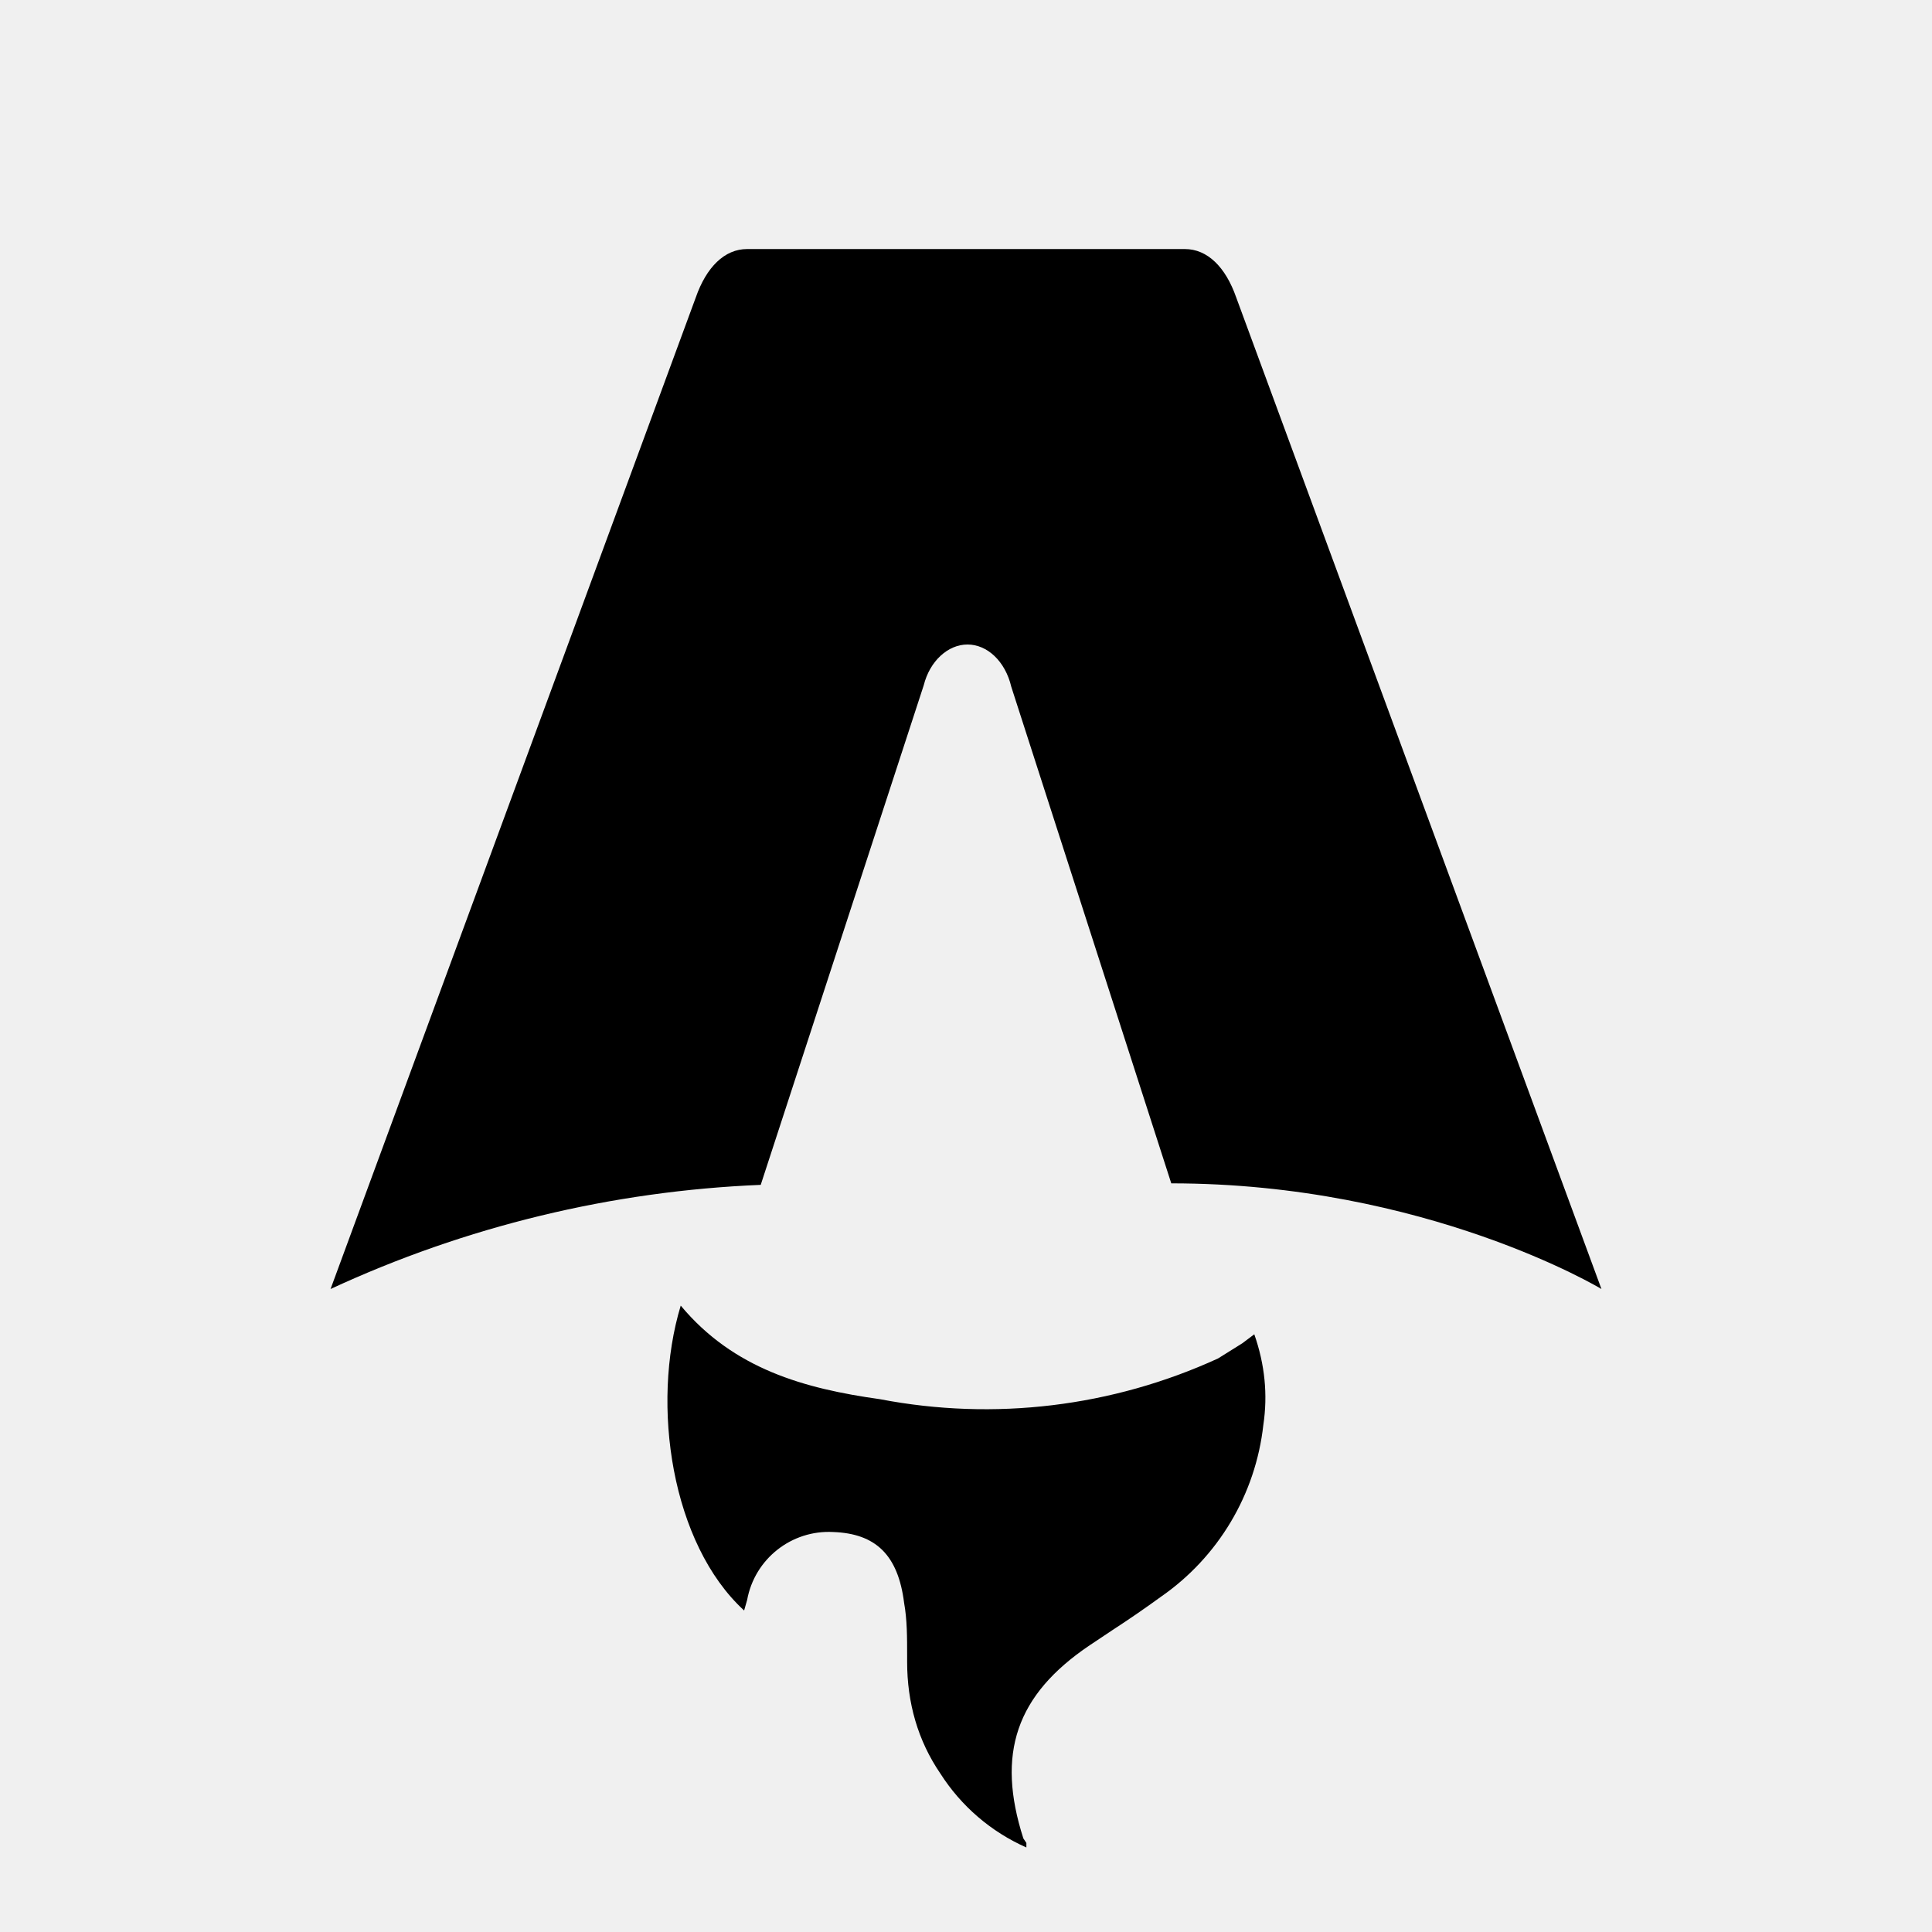
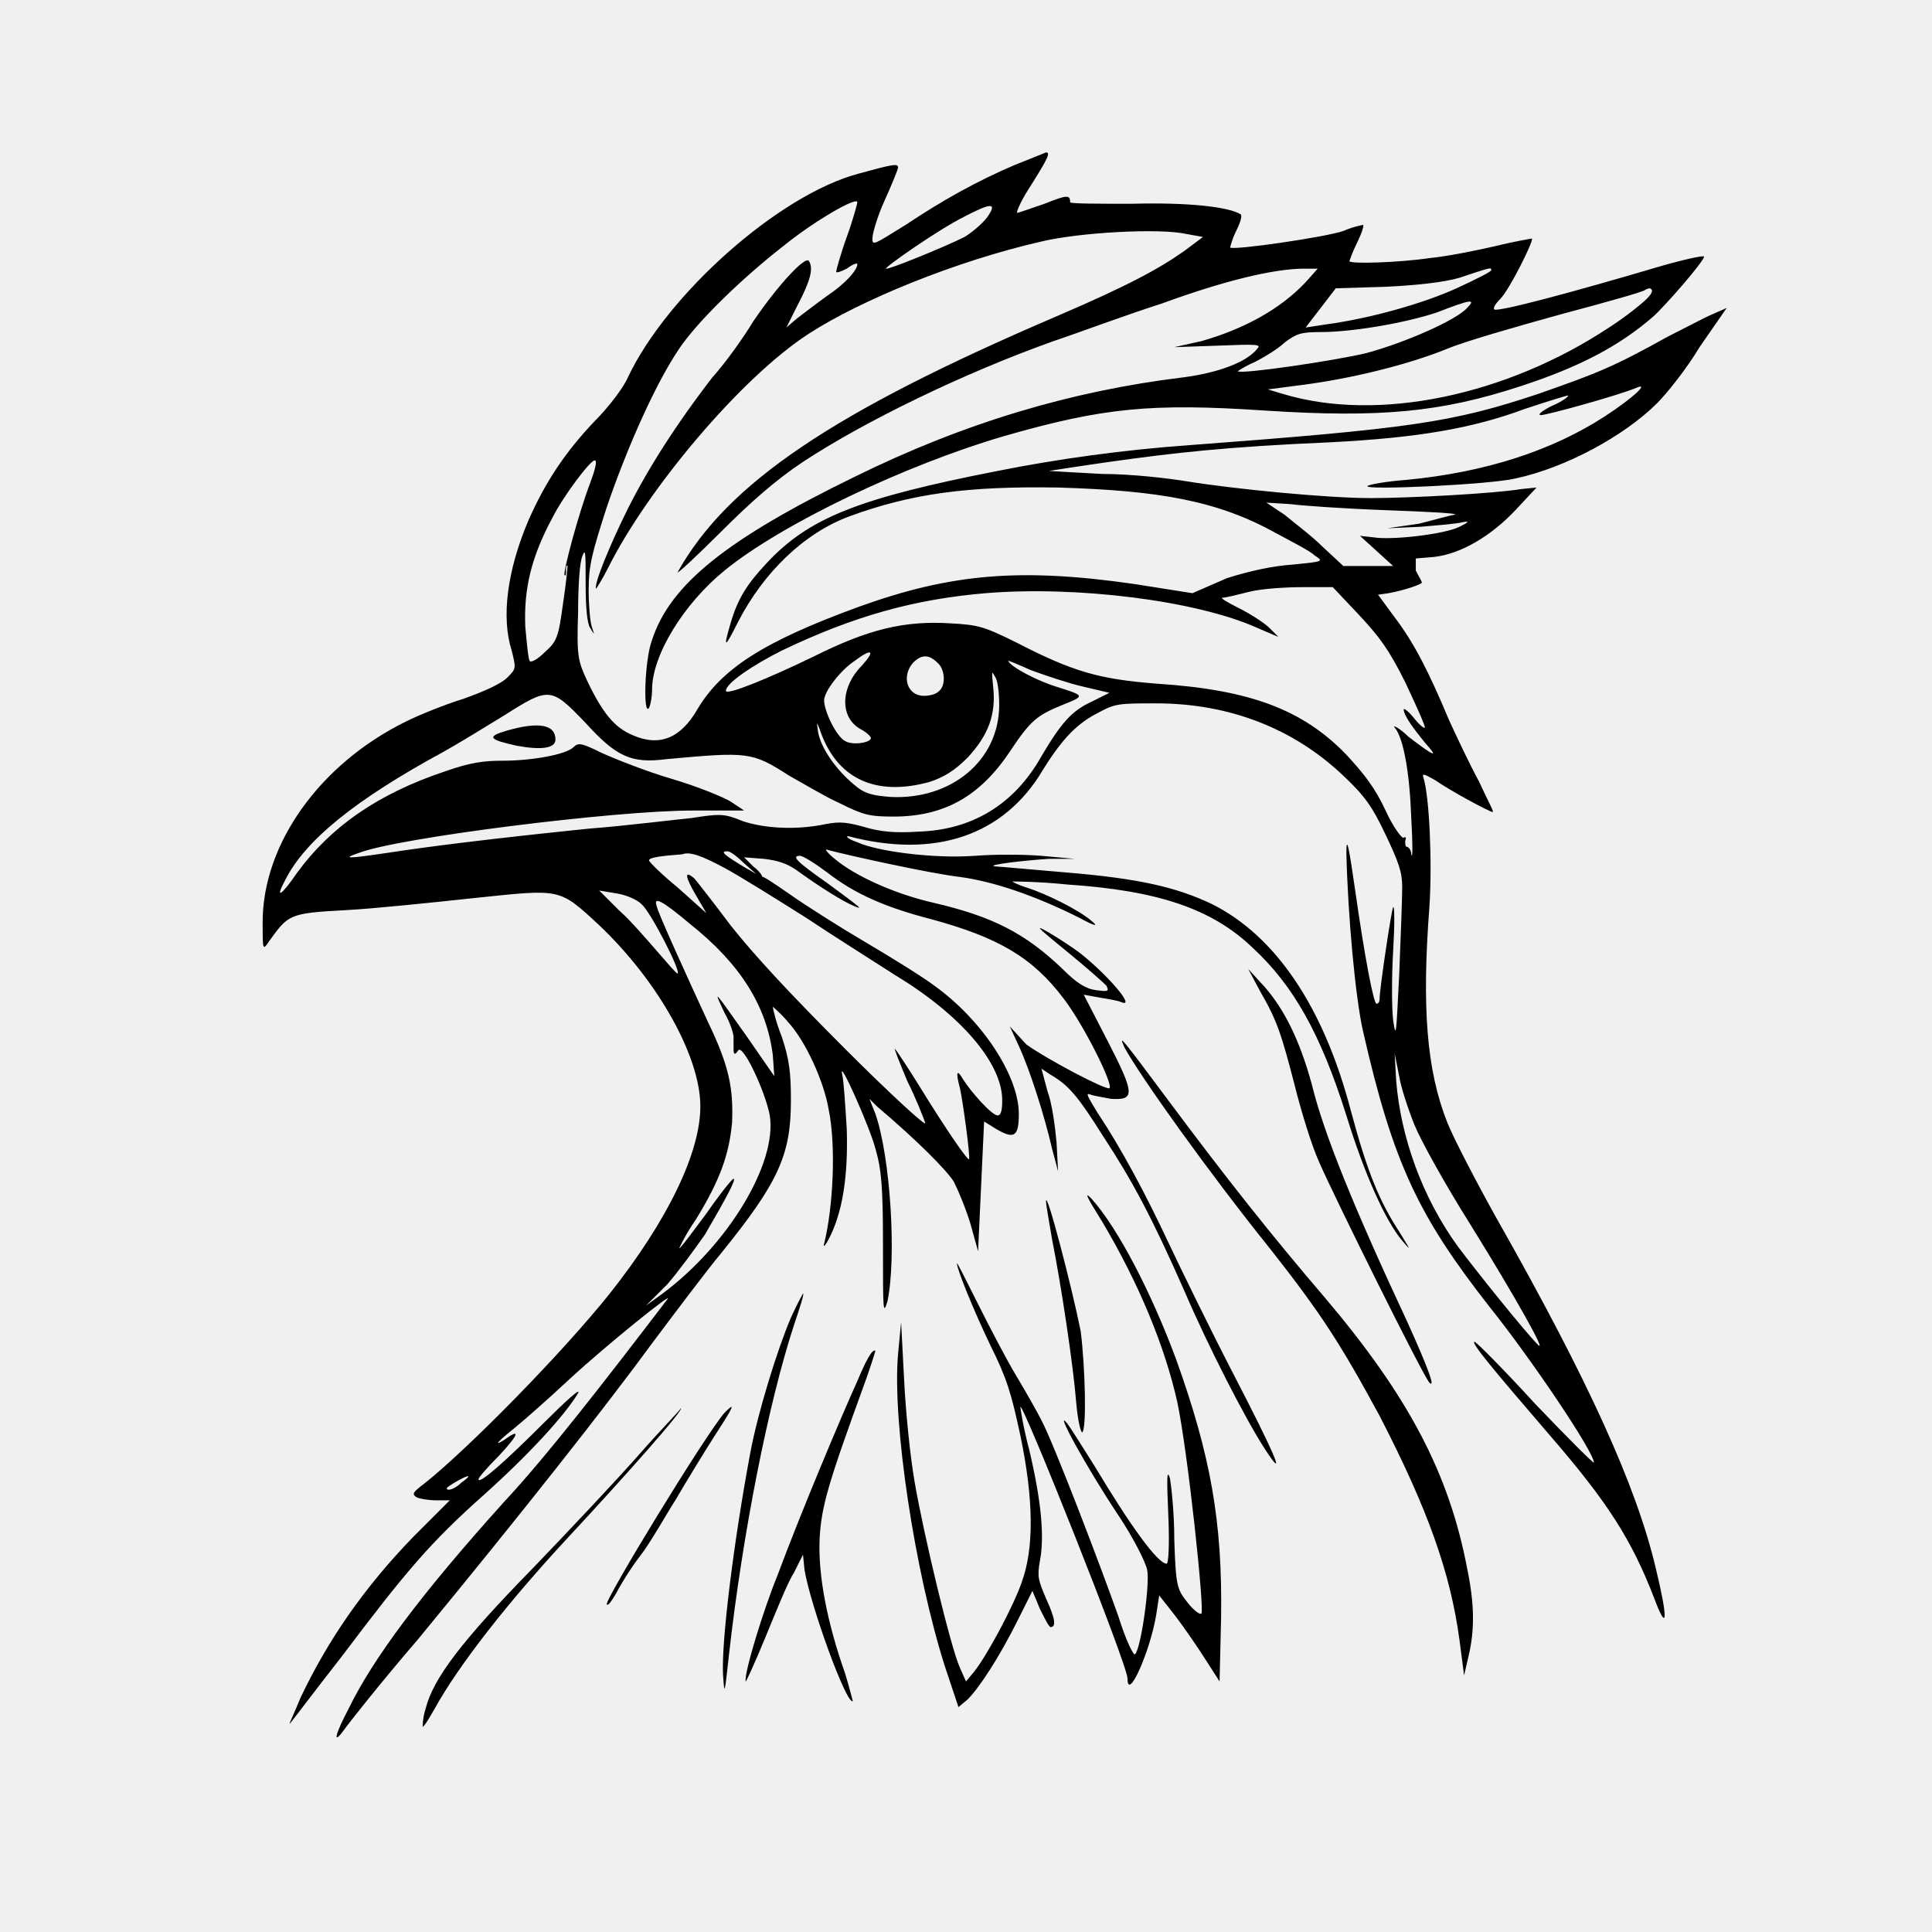
- <svg xmlns="http://www.w3.org/2000/svg" fill="none" viewBox="0 0 128 128">
-   <path d="M50.4 78.5a75.1 75.1 0 0 0-28.5 6.9l24.2-65.7c.7-2 1.9-3.2 3.4-3.2h29c1.5 0 2.7 1.2 3.4 3.2l24.2 65.7s-11.6-7-28.5-7L67 45.5c-.4-1.7-1.6-2.8-2.9-2.8-1.3 0-2.5 1.1-2.9 2.7L50.4 78.5Zm-1.1 28.2Zm-4.2-20.2c-2 6.6-.6 15.8 4.2 20.2a17.5 17.5 0 0 1 .2-.7 5.5 5.5 0 0 1 5.7-4.5c2.8.1 4.3 1.5 4.7 4.7.2 1.1.2 2.3.2 3.5v.4c0 2.7.7 5.2 2.2 7.4a13 13 0 0 0 5.7 4.9v-.3l-.2-.3c-1.8-5.6-.5-9.5 4.4-12.8l1.5-1a73 73 0 0 0 3.2-2.2 16 16 0 0 0 6.8-11.4c.3-2 .1-4-.6-6l-.8.6-1.6 1a37 37 0 0 1-22.4 2.7c-5-.7-9.7-2-13.2-6.2Z" />
+ <svg xmlns="http://www.w3.org/2000/svg" version="1.1" id="Cuckoo" x="0px" y="0px" viewBox="0 0 128 128" style="enable-background:new 0 0 128 128;" xml:space="preserve">
+   <path d="M67.3,10.9c-2.6,1.1-4.9,2.4-7.3,4c-2.1,1.3-2.2,1.4-2.2,0.9c0-0.3,0.3-1.4,0.8-2.5c0.5-1.1,0.9-2.1,0.9-2.2         c0-0.3-0.4-0.2-2.6,0.4c-5.3,1.4-12.7,8-15.3,13.5c-0.3,0.7-1.3,2-2.2,2.9c-2,2.1-3.3,4.1-4.4,6.6c-1.4,3.3-1.8,6.4-1.1,8.6         c0.3,1.2,0.3,1.2-0.3,1.8c-0.4,0.4-1.5,0.9-2.9,1.4c-1.3,0.4-3,1.1-3.8,1.5c-5.7,2.8-9.5,8.1-9.5,13.3c0,1.8,0,1.9,0.4,1.3         c1.3-1.8,1.3-1.9,5.1-2.1c1.9-0.1,5.7-0.5,8.5-0.8c5.8-0.6,5.6-0.7,8.3,1.8c3.9,3.7,6.7,8.7,6.7,12c0,3.1-2.2,7.6-6,12.4         c-3.2,4-9.4,10.3-12.3,12.6c-0.8,0.6-0.8,0.7-0.5,0.9c0.2,0.1,0.8,0.2,1.3,0.2l0.9,0l-2.4,2.4c-3.3,3.4-5.7,6.9-7.5,10.7         c-0.4,1-0.8,1.8-0.7,1.7c0.1-0.1,1.6-2.1,3.4-4.4c4.3-5.7,5.9-7.6,9.5-10.8c2.9-2.6,5.3-5.2,6.2-6.7c0.2-0.4-0.8,0.5-2.3,2         c-2.5,2.5-4.3,4.1-4.3,3.7c0-0.1,0.6-0.8,1.4-1.6c1.3-1.4,1.4-1.8,0.3-1c-0.8,0.5-0.3,0,0.7-0.8c0.5-0.4,2.1-1.8,3.6-3.2         c2.6-2.4,7.1-6,6.5-5.3c-4.2,5.5-8,10.4-10.8,13.4c-5.5,6.1-8.7,10.4-10.3,13.7c-0.9,1.7-1.1,2.5-0.3,1.4c0.2-0.3,2.4-3.1,4.9-6         c7-8.5,12.5-15.5,15.5-19.6c1.5-2,3.6-4.8,4.6-6c3.8-4.7,4.6-6.5,4.6-10.1c0-1.8-0.1-2.7-0.6-4.2c-0.4-1-0.6-1.9-0.6-2         c0,0,0.5,0.4,1,1c1.2,1.3,2.4,4,2.7,5.8c0.5,2.4,0.3,6.5-0.3,8.9c-0.1,0.3,0.1,0.1,0.3-0.3c0.9-1.7,1.3-4.1,1.2-7.3         c-0.1-1.6-0.2-3.2-0.3-3.6c-0.3-1.3,1.8,3.4,2.2,4.9c0.4,1.4,0.5,2.5,0.5,6.5c0,4.2,0,4.6,0.3,3.6c0.6-2.9,0.2-9.5-0.8-12.4l-0.4-1         l0.5,0.5c2.6,2.2,4.6,4.2,5.1,5c0.3,0.6,0.8,1.8,1.1,2.8l0.5,1.8l0.2-4.3l0.2-4.3l0.8,0.5c1.2,0.7,1.5,0.5,1.5-1         c0-2.5-2.4-6.2-5.6-8.5c-0.8-0.6-2.9-1.9-4.6-2.9c-1.7-1-3.9-2.4-4.9-3.1c-1-0.7-1.9-1.3-1.9-1.2c0,0-0.1,0,0,0         c0-0.1-0.2-0.4-0.6-0.7l-0.6-0.6l1.3,0.1c0.9,0.1,1.5,0.3,2.1,0.7c1.1,0.8,2.6,1.8,3.6,2.3c1.1,0.5,0.8,0.3-1.5-1.4         c-2-1.4-2.4-1.8-1.8-1.8c0.2,0,1,0.5,1.8,1.1c1.8,1.4,3.8,2.3,6.9,3.1c4.4,1.2,6.7,2.5,8.8,5.3c1.3,1.7,3.3,5.7,3,5.9         c-0.3,0.1-4.1-1.9-5.5-2.9L66.9,68l0.6,1.3c0.7,1.5,1.7,4.6,2.2,6.8l0.4,1.5l-0.1-1.9c-0.1-1.1-0.3-2.6-0.6-3.4L69,70.8l0.6,0.4         c1.2,0.7,1.8,1.4,3.5,4.1c1.9,2.9,3.2,5.3,5.4,10.3c1.5,3.5,4,8.4,5.3,10.4c1.5,2.3,0.7,0.4-2.1-5c-1.6-3.1-3.5-7-4.3-8.7         c-1.5-3.2-3.1-6.2-4.7-8.6c-0.6-1-0.8-1.3-0.5-1.2c0.2,0.1,0.9,0.2,1.4,0.3c1.6,0.1,1.6-0.3-0.2-3.8l-1.6-3.1l1.1,0.2         c0.6,0.1,1.2,0.2,1.4,0.3c1,0.4-1-1.9-2.8-3.3c-1.1-0.8-2.6-1.7-2.6-1.6c0,0.1,0.9,0.8,2.1,1.8c1.1,0.9,2.1,1.8,2.3,2         c0.2,0.4,0.1,0.4-0.7,0.3c-0.7-0.1-1.3-0.5-2.2-1.4c-2.5-2.4-4.7-3.5-8.6-4.4c-2.6-0.6-5.2-1.8-6.5-2.9c-0.5-0.4-0.7-0.7-0.5-0.6         c1.5,0.4,7,1.6,8.8,1.8c2.2,0.3,4.9,1.2,7.9,2.7c1.1,0.6,1.3,0.6,0.8,0.2c-0.8-0.7-3-1.8-4.3-2.2c-0.6-0.2-1-0.4-0.9-0.4         c0,0,1.7,0,3.6,0.2c6,0.4,9.6,1.6,12.3,4.2c2.7,2.5,4.5,5.7,6.2,11.1c1.2,3.9,2.6,7,3.7,8.3c0.6,0.7,0.6,0.7-0.2-0.6         c-1.3-2-2.1-3.9-3.2-8c-1.8-6.9-5-11.6-9.2-13.7c-2.3-1.1-4.8-1.7-9.7-2.1c-2.4-0.2-4.5-0.4-4.7-0.4c-0.6-0.1,2-0.4,3.6-0.5l1.7,0         l-2.2-0.2c-1.2-0.1-3.2-0.1-4.4,0c-2.8,0.2-6.5-0.3-7.8-0.9c-0.6-0.2-0.8-0.4-0.6-0.4c5.7,1.5,10.3,0,12.9-4.4         c1.3-2.1,2.3-3.1,3.7-3.8c1.1-0.6,1.4-0.6,3.8-0.6c4.9,0,9.1,1.7,12.3,4.7c1.5,1.4,2,2.1,2.9,4c0.9,1.9,1.1,2.5,1.1,3.5         c0,0.7-0.1,3.3-0.2,5.8c-0.2,3.9-0.2,4.3-0.4,3c-0.1-0.9-0.1-2.9,0-4.6c0.1-1.7,0.1-3,0-2.9c-0.1,0.1-0.9,5.4-0.9,6.1         c0,0.2-0.1,0.3-0.2,0.3c-0.2,0-0.8-3.2-1.4-7.4c-0.4-2.8-0.6-3.9-0.6-2.6c0.1,4.2,0.6,9.6,1.1,11.8c2,8.8,3.7,12.3,8.4,18.3         c2.8,3.5,6.9,9.6,6.9,10.3c0,0.1-1.8-1.7-3.9-3.9c-2.1-2.3-3.9-4.1-4-4.1c-0.3,0,1.2,1.8,4.9,6.1c3.9,4.5,5.5,7,7,10.9         c0.9,2.4,0.9,1.3,0.1-2c-1.3-5.5-4.5-12.5-10.5-23.1c-1.4-2.5-2.9-5.4-3.3-6.4c-1.4-3.5-1.7-7.7-1.2-14.3c0.2-2.9,0-7.4-0.4-8.6         c-0.1-0.3,0.1-0.2,0.8,0.2c1,0.7,3.6,2.1,3.8,2.1c0.1,0-0.4-0.9-0.9-2c-0.6-1.1-1.5-3-2-4.1c-1.3-3.1-2.3-5.1-3.6-6.8l-1.1-1.5         l0.7-0.1c1.1-0.2,2.2-0.6,2.2-0.7c0-0.1-0.2-0.4-0.4-0.8L93.8,37l1.2-0.1c1.8-0.2,3.8-1.4,5.4-3.1l1.4-1.5l-1,0.1         c-1.8,0.3-7.4,0.6-10,0.6c-2.9,0-9-0.6-12.1-1.1c-1.2-0.2-3.7-0.5-5.7-0.5c-1.9-0.1-3.5-0.2-3.5-0.2s1.9-0.3,4-0.6         c4.3-0.6,7.7-1,14.7-1.3c5.7-0.3,9.3-0.9,12.8-2.2c1.5-0.5,2.8-0.9,2.9-0.9c0,0.1-0.4,0.4-1.1,0.7c-0.6,0.3-1,0.6-0.7,0.6         c0.4,0,5.1-1.3,6.3-1.8c0.9-0.4-0.1,0.6-2.1,1.9c-3.4,2.2-7.8,3.7-13.2,4.2c-1.3,0.1-2.4,0.3-2.5,0.4c-0.3,0.3,8.2-0.1,9.8-0.5         c3.3-0.7,7.2-2.8,9.4-5c0.6-0.6,1.9-2.2,2.8-3.7l1.8-2.6l-0.9,0.4c-0.5,0.2-1.8,0.9-3,1.5c-3.6,2-4.6,2.4-8.6,3.8         c-5.7,1.9-8.5,2.3-23.2,3.4c-4.2,0.3-8.6,0.9-12.6,1.7c-9.2,1.8-12.5,3.1-15.3,6.1c-1.3,1.4-1.9,2.3-2.4,4c-0.5,1.7-0.4,1.7,0.5-0.1         c1.7-3.3,4.4-5.9,7.4-7c4.1-1.5,7.8-2,13.8-1.9c6.8,0.2,10.6,0.9,14.4,3c1.1,0.6,2.3,1.2,2.6,1.5c0.6,0.4,0.6,0.4-1.4,0.6         c-1.4,0.1-2.8,0.4-4.4,0.9L79,39.3l-3.8-0.6c-7.6-1.1-12.2-0.7-18.3,1.5c-6.3,2.3-9.1,4.1-10.7,6.8c-1.1,1.9-2.5,2.5-4.3,1.7         c-1.2-0.5-2-1.5-3-3.6c-0.6-1.3-0.7-1.6-0.6-4.5c0-1.7,0.1-3.4,0.3-3.8c0.2-0.5,0.2-0.1,0.2,1.8c0,1.7,0.1,2.7,0.3,3         c0.3,0.5,0.3,0.5,0.1-0.1c-0.1-0.3-0.2-1.4-0.2-2.4c0-1.6,0.2-2.4,1.2-5.5c1.4-4.1,3.3-8.3,4.8-10.5c1.2-1.8,4.2-4.7,6.9-6.8         c2.1-1.7,4.9-3.3,4.9-2.9c0,0.1-0.3,1.2-0.7,2.3c-0.4,1.1-0.7,2.2-0.7,2.3s0.3,0,0.7-0.2c0.4-0.3,0.7-0.4,0.7-0.3         c0,0.4-0.8,1.3-2,2.1c-0.7,0.5-1.6,1.2-2,1.5l-0.7,0.6l0.7-1.4c0.9-1.7,1.1-2.5,0.8-3c-0.2-0.4-2,1.5-3.7,4c-0.6,1-1.8,2.7-2.7,3.7         c-2.4,3.1-4.3,6.1-5.6,8.7c-1.2,2.4-2.3,5.1-2.1,5.3c0,0,0.4-0.6,0.8-1.4c2.6-5.2,8.8-12.6,13.3-15.5C57,19.9,63.3,17.3,69,16         c2.5-0.6,7.8-0.9,9.6-0.5l1.1,0.2l-1.2,0.9c-1.7,1.2-3.7,2.3-8.6,4.4c-14.7,6.3-21.7,11-25,16.9c-0.1,0.2,1.2-1,2.8-2.6         c2.1-2.1,3.7-3.5,5.5-4.7c4.1-2.7,10.7-5.9,16.6-8c1.5-0.5,4.7-1.7,7.2-2.5c4.1-1.5,7.4-2.3,9.4-2.3h0.9l-0.8,0.9         c-1.7,1.8-4.1,3.1-6.9,3.9L77.8,23l2.9-0.1c2.5-0.1,2.9-0.1,2.6,0.2c-0.7,0.9-2.6,1.6-4.9,1.9C71,25.9,63.9,28,56.6,31.6         c-8.4,4.1-12.2,7.1-13.4,10.8c-0.5,1.3-0.6,5.1-0.2,4.5c0.1-0.2,0.2-0.7,0.2-1.2c0-2.3,2.1-5.7,4.8-7.9c3.8-3.1,12-7,18.5-8.9         c6.6-1.9,9.8-2.2,17.3-1.7c7.7,0.5,11.7,0.1,16.9-1.6c4-1.3,6.6-2.7,8.8-4.6c0.8-0.7,3.4-3.7,3.4-4c0-0.1-1.4,0.2-3.1,0.7         c-5.4,1.6-10.6,3-10.8,2.8c-0.1-0.1,0.1-0.4,0.4-0.7c0.6-0.6,2.2-3.8,2.1-4c0,0-1.2,0.2-2.4,0.5c-1.3,0.3-3.3,0.7-4.4,0.8         c-2,0.3-5.3,0.4-5.3,0.2c0,0,0.2-0.6,0.5-1.2c0.3-0.6,0.5-1.2,0.4-1.2c0,0-0.6,0.1-1.3,0.4c-1.1,0.4-7.3,1.3-7.5,1.1         c0,0,0.1-0.5,0.4-1.1c0.3-0.6,0.4-1,0.3-1.1c-0.8-0.5-3.5-0.8-7.2-0.7c-2.3,0-4.1,0-4.1-0.1c0-0.5-0.2-0.5-1.7,0.1         c-0.9,0.3-1.7,0.6-1.8,0.6c-0.1,0,0.2-0.7,0.7-1.5c1.4-2.2,1.5-2.5,1.2-2.5C69.3,10.1,68.3,10.5,67.3,10.9z M65.4,14.4         c-0.3,0.4-1,1-1.5,1.3c-1.4,0.7-5.1,2.2-5.2,2.1c-0.1-0.1,3.5-2.6,5.1-3.4C65.7,13.4,66.1,13.4,65.4,14.4z M98.8,17.9         c0,0.1-1,0.6-2.3,1.2c-2.2,1-5.7,2-8.7,2.4l-1.3,0.2l1-1.3l1-1.3l3.3-0.1c2.1-0.1,3.9-0.3,4.9-0.6C98.8,17.7,98.8,17.7,98.8,17.9z         M109.1,19.8c-0.3,0.3-1.4,1.2-2.5,1.9C99.8,26.2,91.3,28,85,26.1l-1-0.3l2.3-0.3c3.1-0.4,6.9-1.3,9.6-2.4c1.2-0.5,4.7-1.5,7.6-2.3         c3-0.8,5.5-1.5,5.5-1.6c0,0,0.2-0.1,0.3-0.1C109.6,19.2,109.4,19.5,109.1,19.8z M97.2,20.4c-0.7,0.8-4.1,2.3-6.7,3         c-2.1,0.5-8.2,1.4-8.5,1.2c0,0,0.4-0.3,1.1-0.6c0.6-0.3,1.6-0.9,2-1.3c0.8-0.6,1.1-0.7,2.4-0.7c2.1,0,5.6-0.6,7.7-1.3         C97.5,19.8,97.8,19.8,97.2,20.4z M39.1,32c-0.8,2.1-1.8,5.9-1.7,6.1c0.1,0.1,0.1-0.1,0.1-0.3c0-0.2,0-0.4,0.1-0.3         c0,0.1-0.1,1.2-0.3,2.5c-0.3,2.2-0.4,2.5-1.2,3.2c-0.5,0.5-0.9,0.7-1,0.6s-0.2-1.2-0.3-2.3c-0.1-2.5,0.4-4.6,1.8-7.2         c0.7-1.4,2.5-3.8,2.8-3.8C39.6,30.5,39.4,31.2,39.1,32z M91.8,33.8c2.7,0.1,4.8,0.2,4.6,0.3c-0.2,0-1.2,0.3-2.4,0.6L91.9,35l2.2-0.1         c1.2-0.1,2.4-0.2,2.8-0.3c0.5-0.1,0.4,0-0.2,0.3c-1,0.5-4.5,0.9-5.7,0.7l-0.9-0.1l1.1,1l1.1,1l-1.7,0h-1.6l-1.4-1.3         c-0.7-0.7-1.9-1.6-2.5-2.1l-1.2-0.8l1.6,0.1C86.2,33.5,89.1,33.7,91.8,33.8z M90,40.7c1.4,1.5,2,2.3,3.1,4.5c0.7,1.5,1.3,2.8,1.3,3         c0,0.1-0.3-0.1-0.7-0.6c-0.4-0.5-0.7-0.7-0.7-0.6c0,0.4,0.6,1.2,1.4,2.2c1,1.1,0.6,0.9-1.1-0.4c-0.6-0.6-1.1-0.8-0.9-0.6         c0.6,0.7,1,3.1,1.1,6c0.1,1.7,0.1,2.8,0,2.4c0-0.3-0.2-0.5-0.3-0.5s-0.1-0.2-0.1-0.4c0.1-0.2,0-0.3-0.1-0.2         c-0.1,0.1-0.7-0.7-1.2-1.8c-0.7-1.5-1.4-2.4-2.6-3.7c-2.9-3-6.4-4.3-12.5-4.7c-3.9-0.3-5.6-0.8-9.3-2.7c-2.2-1.1-2.6-1.2-4.4-1.3         c-3.1-0.2-5.5,0.4-9.1,2.2c-3.1,1.5-5.6,2.5-5.8,2.3C48,45.3,50,44,51.8,43.1c4.8-2.3,8.8-3.4,13.5-3.8c6.1-0.5,14,0.5,18,2.3         l1.4,0.6l-0.6-0.6c-0.3-0.3-1.2-0.9-2-1.3c-0.8-0.4-1.3-0.7-1.1-0.7c0.2,0,1-0.2,1.8-0.4c0.8-0.2,2.4-0.3,3.5-0.3l2,0L90,40.7z         M57.1,44.1c-1.4,1.4-1.5,3.4-0.1,4.2c0.4,0.2,0.7,0.5,0.7,0.6c0,0.3-1.2,0.5-1.7,0.2c-0.6-0.3-1.4-2-1.4-2.7c0-0.6,1.1-2,2-2.6         C57.8,42.9,58,43.1,57.1,44.1z M62.1,43.9c0.5,0.4,0.6,1.5,0.1,1.9c-0.2,0.2-0.6,0.3-1,0.3c-1.1,0-1.5-1.3-0.7-2.2         C61,43.4,61.5,43.3,62.1,43.9z M71.8,45.5l1.7,0.4l-1.2,0.6c-1.3,0.6-2,1.4-3.3,3.6c-1.8,3.2-4.6,4.9-8.2,5c-1.5,0.1-2.5,0-3.5-0.3         c-1.1-0.3-1.6-0.4-2.6-0.2c-1.9,0.4-4,0.3-5.5-0.2c-1.2-0.5-1.5-0.5-3.4-0.2c-1.1,0.1-4.2,0.5-6.8,0.7c-6.8,0.7-10.7,1.2-13.3,1.6         c-2.7,0.4-3.1,0.4-1.9,0c2.6-1,16.9-2.8,22.1-2.8l3.4,0l-0.9-0.6c-0.5-0.3-2.2-1-3.9-1.5c-1.7-0.5-3.7-1.3-4.6-1.7         c-1.4-0.7-1.6-0.7-1.9-0.4c-0.5,0.5-2.8,0.9-4.7,0.9c-1.2,0-2.1,0.1-3.8,0.7c-4.5,1.5-7.6,3.7-9.8,6.7c-1.1,1.6-1.5,1.8-0.8,0.5         c1.3-2.6,4.6-5.3,10.5-8.5c0.9-0.5,2.7-1.6,4-2.4c3-1.9,3.1-1.9,5.4,0.5c2,2.2,3,2.7,5.3,2.4c5.5-0.5,5.7-0.5,8.2,1.1         c0.9,0.5,2.4,1.4,3.3,1.8c1.6,0.8,2,0.9,3.6,0.9c3.3,0,5.7-1.3,7.7-4.3c1.4-2.1,1.8-2.4,3.5-3.1c1.5-0.6,1.5-0.6-0.4-1.2         c-1.3-0.4-3-1.3-3.2-1.7c-0.1-0.1,0.6,0.2,1.5,0.6C69.4,44.8,70.9,45.3,71.8,45.5z M66.2,46.7c0,3.7-3.2,6.3-7.2,6.1         c-1.2-0.1-1.7-0.2-2.4-0.8c-1.2-1-2.2-2.4-2.4-3.5c-0.1-0.7-0.1-0.7,0.1-0.2c1.1,3.3,3.7,4.5,7.3,3.5c0.9-0.3,1.6-0.7,2.5-1.6         c1.4-1.5,1.9-2.9,1.7-4.7c-0.1-1-0.1-1.1,0.1-0.7C66.1,45,66.2,45.9,66.2,46.7z M48,57.5c1.1,0.6,3.5,2.1,5.4,3.3         c1.8,1.2,4.5,2.9,5.9,3.8c4.3,2.6,7.1,5.8,7.1,8.3c0,0.7-0.1,1-0.3,1c-0.4,0-1.8-1.6-2.3-2.4c-0.4-0.7-0.5-0.5-0.2,0.6         c0.2,0.9,0.7,4.6,0.6,4.7c-0.1,0.1-1.6-2.1-3.2-4.7c-0.8-1.3-1.6-2.5-1.7-2.6c-0.1-0.1,0.3,0.9,0.8,2.1c0.6,1.2,1.1,2.5,1.2,2.8         c0.1,0.3-2.3-1.9-5.3-4.9c-3.8-3.8-6.1-6.3-7.6-8.2c-1.2-1.6-2.3-3-2.4-3.1c-0.7-0.6-0.6-0.1,0.1,1.1l0.7,1.2l-1.9-1.7         c-1.1-0.9-1.9-1.7-1.9-1.8c0-0.2,0.9-0.3,2.2-0.4C45.7,56.4,46.5,56.7,48,57.5z M49.3,57.2l0.8,0.7l-0.7-0.4         c-1.5-0.9-1.7-1.1-1.2-1.1C48.4,56.4,48.9,56.8,49.3,57.2z M42.5,59.9c0.6,0.5,2.6,4.4,2.4,4.6c-0.1,0-0.6-0.6-1.3-1.4         c-0.7-0.8-1.8-2.1-2.6-2.8L39.7,59l1.2,0.2C41.5,59.3,42.2,59.6,42.5,59.9z M45.7,61.2c3.4,2.7,5.1,5.5,5.5,8.7l0.1,1.4l-1.8-2.6         c-2.2-3.1-2.3-3.3-1.5-1.6c0.4,0.7,0.6,1.4,0.6,1.6c0,0.2,0,0.5,0,0.8c0,0.4,0.1,0.4,0.3,0.1c0.3-0.5,1.8,2.7,2.1,4.3         c0.5,3.2-2.8,8.6-7.1,11.8l-1.1,0.8l1.4-1.4c0.7-0.8,1.8-2.3,2.5-3.3c1.4-2.4,2.1-3.7,1.9-3.7c-0.1,0-0.9,1-1.8,2.3         c-0.9,1.2-1.7,2.3-1.8,2.3c0,0,0.4-0.9,1.1-1.9c1.6-2.6,2.2-4.3,2.4-6.4c0.1-2.3-0.2-3.8-1.6-6.7c-1.2-2.6-3.4-7.4-3.4-7.7         C43.3,59.4,43.8,59.6,45.7,61.2z M93.7,74.5c0.4,1,2,3.9,3.7,6.6c3.1,5,5.1,8.6,4.5,8c-0.9-0.9-4.1-4.9-5.3-6.5         c-2.4-3.3-3.8-7.3-4.1-11l-0.1-1.8l0.3,1.5C92.8,72,93.3,73.5,93.7,74.5z M30.6,98.2c-0.5,0.5-1,0.6-1,0.4c0-0.1,1.2-0.8,1.4-0.8         C31.1,97.8,30.9,98,30.6,98.2z" />
+   <path d="M33.6,48.4c-1.4,0.4-1.2,0.6,0.6,1c1.6,0.3,2.6,0.2,2.6-0.4C36.8,48,35.7,47.8,33.6,48.4z" />
+   <path d="M83.5,65.7c1.1,1.9,1.4,2.8,2.3,6.3c0.4,1.6,1.1,3.9,1.6,5c1,2.3,6.9,14.2,7.3,14.6c0.4,0.4,0-0.8-1.5-4.1         c-3.5-7.5-5.5-12.4-6.3-15.7c-0.8-2.9-1.8-4.9-3.1-6.4l-1.1-1.2L83.5,65.7z" />
+   <path d="M74.5,69.4c1.1,2,5.6,8.3,9.7,13.4c3.3,4.2,4.6,6.2,7.2,11c3.2,6.2,4.7,10.4,5.3,14.9l0.3,2.3l0.3-1.3         c0.4-1.7,0.4-3.4-0.1-5.8c-1.2-6.3-3.9-11.4-9.4-17.9c-3.6-4.2-6.6-8-10.4-13.1C74.2,68.6,74.1,68.5,74.5,69.4z" />
+   <path d="M73,80.9c2.5,4.2,4.2,8.4,5,12c0.7,3.3,1.8,13.7,1.6,14c-0.1,0.1-0.5-0.2-0.9-0.7c-0.7-0.9-0.8-1-0.9-4.2         c0-1.8-0.2-3.6-0.3-4.1c-0.2-0.6-0.2,0.1-0.1,2.4c0.1,2.2,0,3.3-0.1,3.3c-0.6,0-2.4-2.5-4.8-6.5c-0.7-1.1-1.5-2.4-1.8-2.8         c-0.9-1.1,1.2,2.8,3.4,6.1c1,1.5,1.8,3.1,1.9,3.6c0.2,0.9-0.4,5.2-0.8,5.6c-0.1,0.1-0.6-0.9-1.1-2.5c-1.2-3.4-4.3-11.5-5.1-13         c-0.3-0.6-1.1-2-1.7-3s-1.7-3.1-2.5-4.7c-0.8-1.6-1.4-2.8-1.4-2.7c0,0.4,1.1,3.1,2.2,5.4c1.1,2.2,1.4,3.2,2,6         c0.9,4.3,0.9,7.5,0.1,9.7c-0.5,1.5-2.3,4.9-3.2,6l-0.5,0.6l-0.4-0.9c-0.6-1.3-2.4-8.8-3-12.3c-0.3-1.7-0.6-4.7-0.7-6.8l-0.2-3.8         l-0.2,2.1c-0.4,4.5,1.1,14.4,3.1,20.7l0.9,2.7l0.6-0.5c0.8-0.8,2.1-2.8,3.3-5.2l1-2l0.5,1.2c0.3,0.6,0.6,1.2,0.7,1.2         c0.4,0,0.3-0.6-0.3-1.9c-0.5-1.2-0.6-1.4-0.4-2.5c0.3-1.6,0.1-3.9-0.7-7.3c-0.4-1.5-0.6-2.8-0.6-2.9c0.2-0.2,7.1,17.1,7.1,18         c0,1.6,1.5-1.8,1.9-4.2l0.2-1.3l1.1,1.4c0.6,0.8,1.5,2.1,2,2.9l0.9,1.4l0.1-4.2c0.1-6.4-0.7-10.8-3-17.2c-1.6-4.3-3.8-8.6-5.6-10.6         C71.8,78.9,72,79.3,73,80.9z" />
+   <path d="M69.3,79.6c0,0.2,0.2,1.3,0.4,2.5c0.6,3,1.4,8.3,1.6,10.8c0.1,1.2,0.3,2,0.4,2c0.3-0.2,0.2-4.3-0.1-6.7         C71,85.2,69.3,78.7,69.3,79.6z" />
+   <path d="M52.4,87.3c-0.9,2.1-2.2,6.3-2.7,9c-1.1,5.9-1.9,12.4-1.8,14.6c0.1,1.5,0.1,1.4,0.4-1.3c0.9-8,2.6-16.6,4.3-21.8         c0.4-1.2,0.7-2.1,0.6-2.1C53.2,85.7,52.8,86.4,52.4,87.3z" />
+   <path d="M56.8,91.5c-1,2.2-3.7,8.6-5.3,12.9c-0.9,2.2-2.2,6.4-2.1,7c0,0.1,0.6-1.2,1.3-2.9c0.7-1.7,1.5-3.7,1.9-4.3l0.6-1.2l0.1,1         c0.4,2.4,2.8,9,3.2,8.7c0,0-0.2-0.8-0.5-1.8c-1.2-3.4-1.8-6.5-1.7-8.9c0.1-2.2,0.6-3.8,3-10.4c0.4-1.1,0.7-2.1,0.7-2.1         C57.8,89.3,57.3,90.3,56.8,91.5z" />
+   <path d="M48,93.6c-1.3,1.5-8,12.5-7.8,12.7c0.1,0.1,0.3-0.2,0.6-0.7c0.2-0.4,0.9-1.6,1.6-2.5s1.7-2.7,2.4-3.8c0.7-1.2,1.8-3,2.5-4.1         C48.6,93.2,48.8,92.8,48,93.6z" />
+   <path d="M42.4,96.3c-1.4,1.6-4.6,5-7.1,7.6c-4.7,4.8-6.6,7.3-7.1,9.3c-0.2,0.6-0.2,1.2-0.2,1.2c0.1,0,0.4-0.5,0.8-1.2         c1.6-2.9,4.9-7.1,8.8-11.3c4-4.3,7.8-8.6,7.5-8.6C45.1,93.4,43.8,94.7,42.4,96.3z" />
  <style>
        path { fill: #000; }
        @media (prefers-color-scheme: dark) {
            path { fill: #FFF; }
        }
    </style>
</svg>
